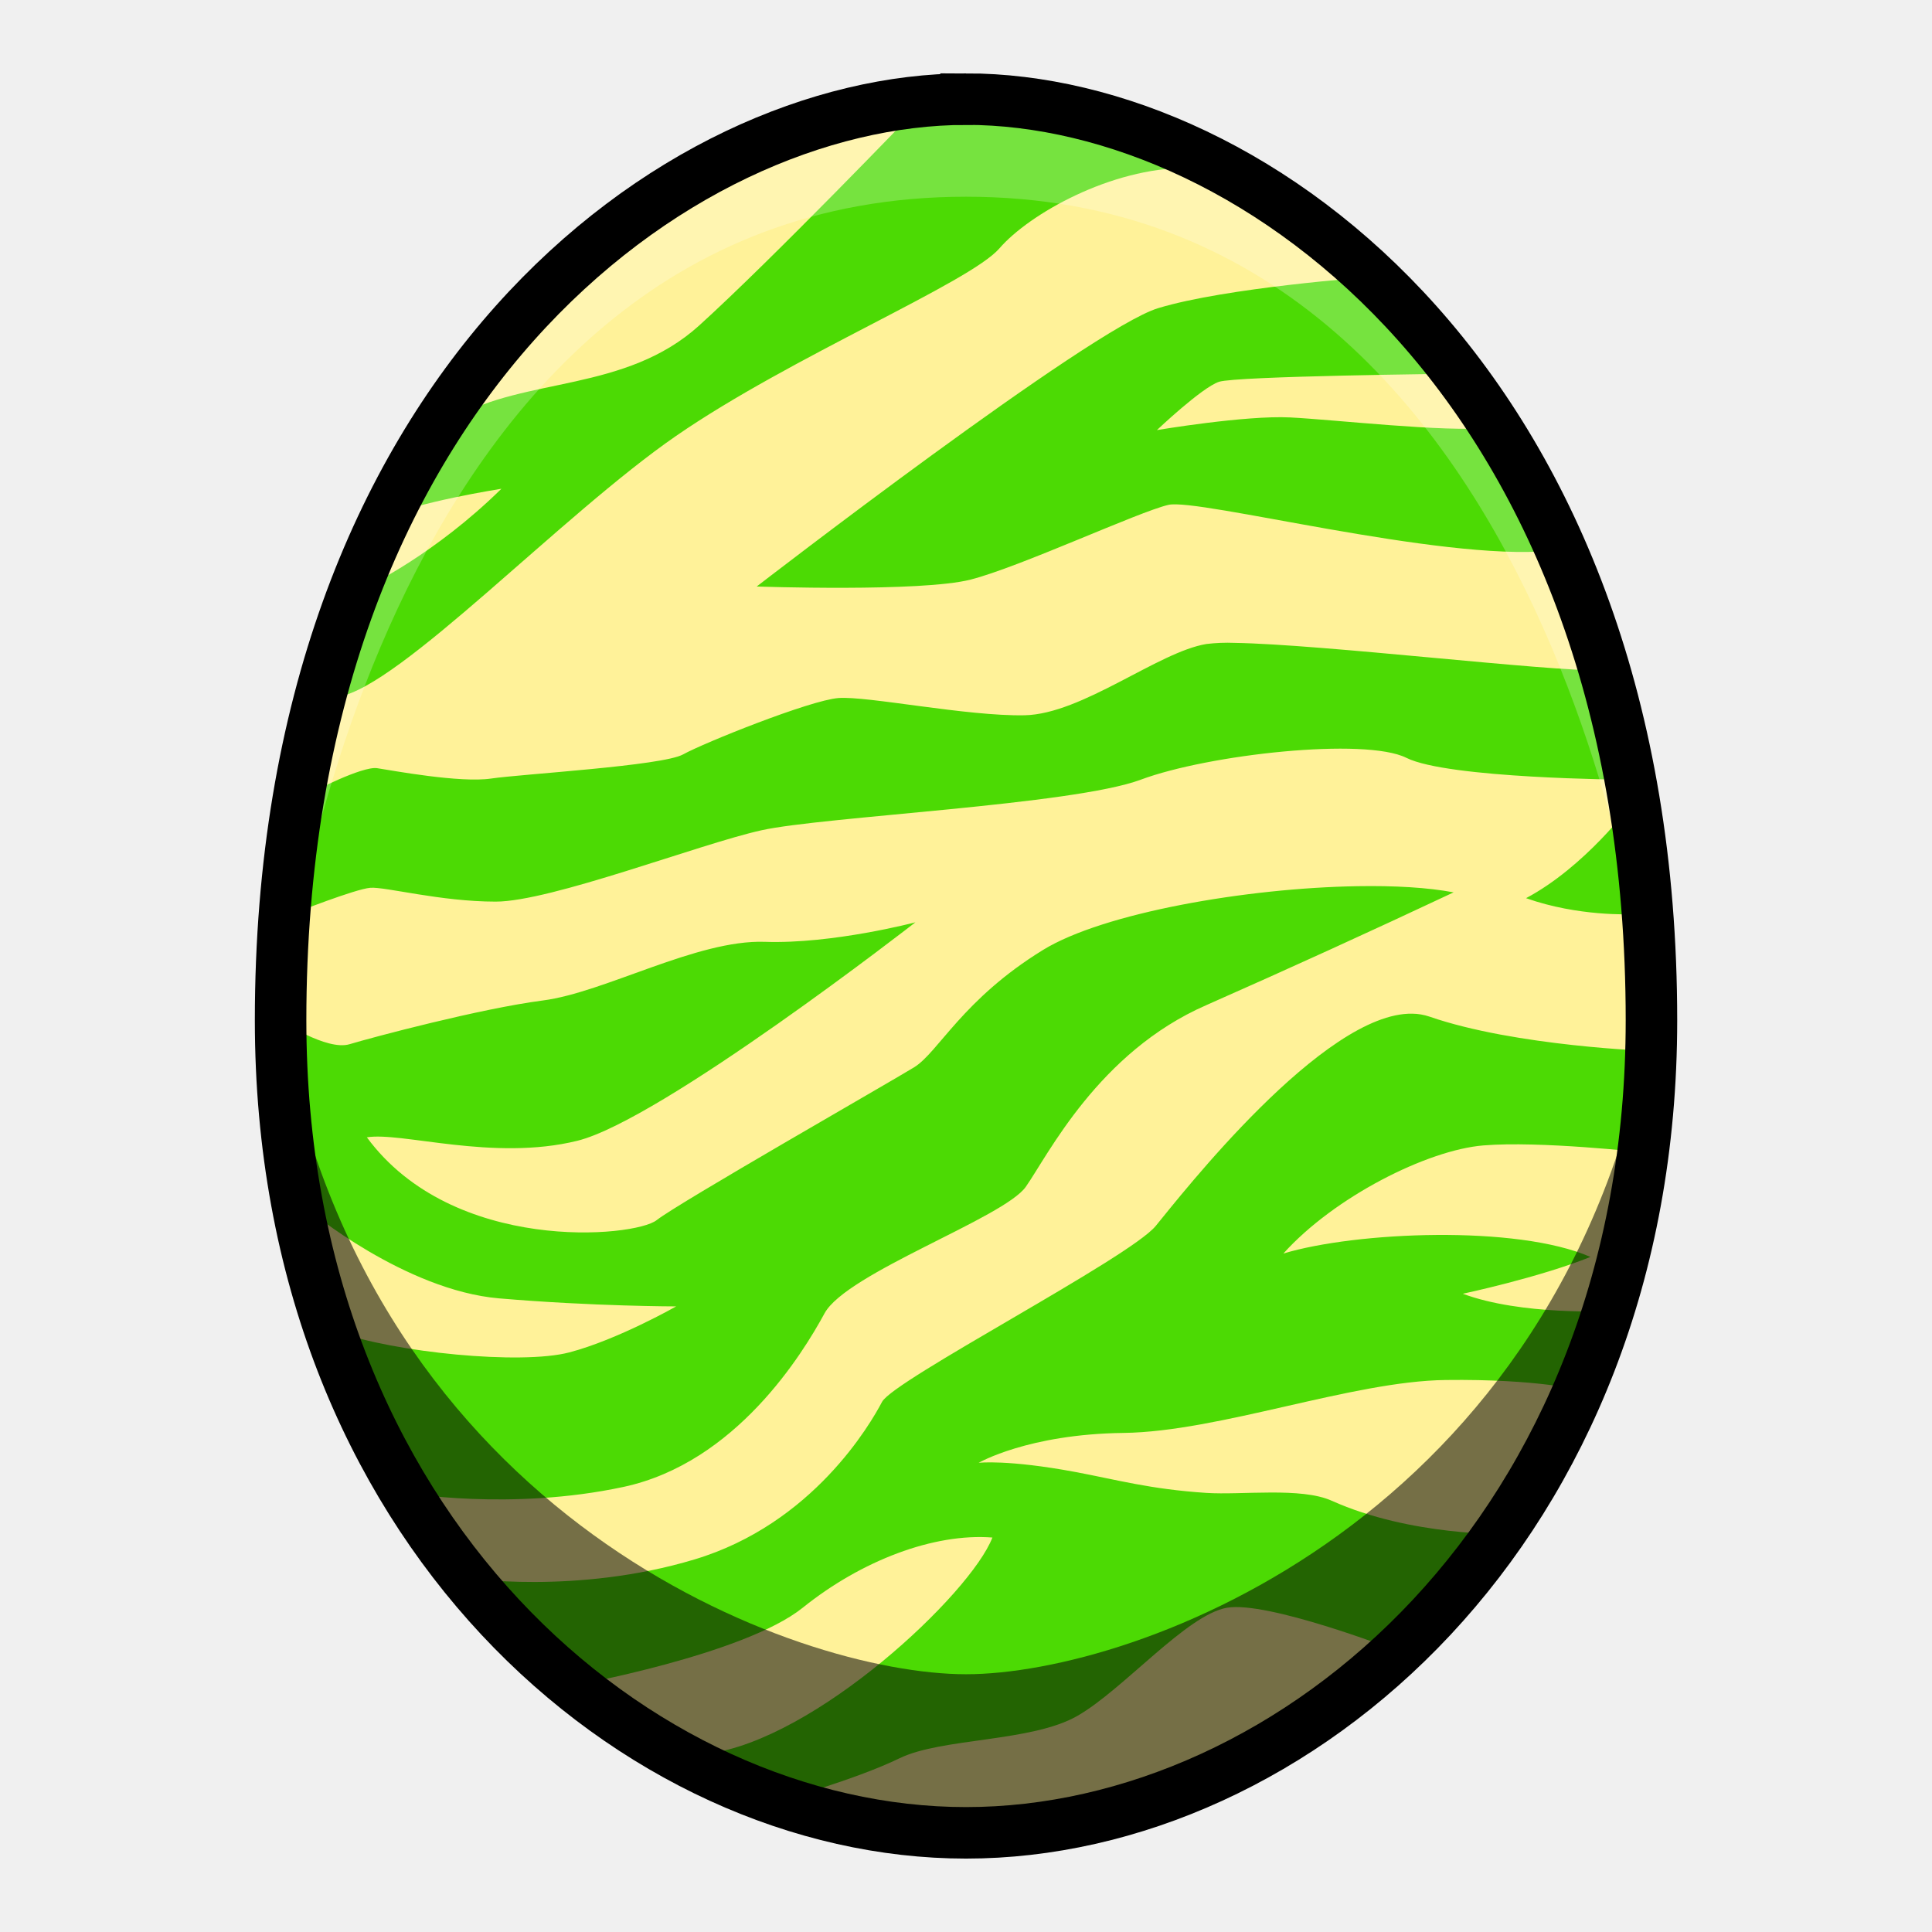
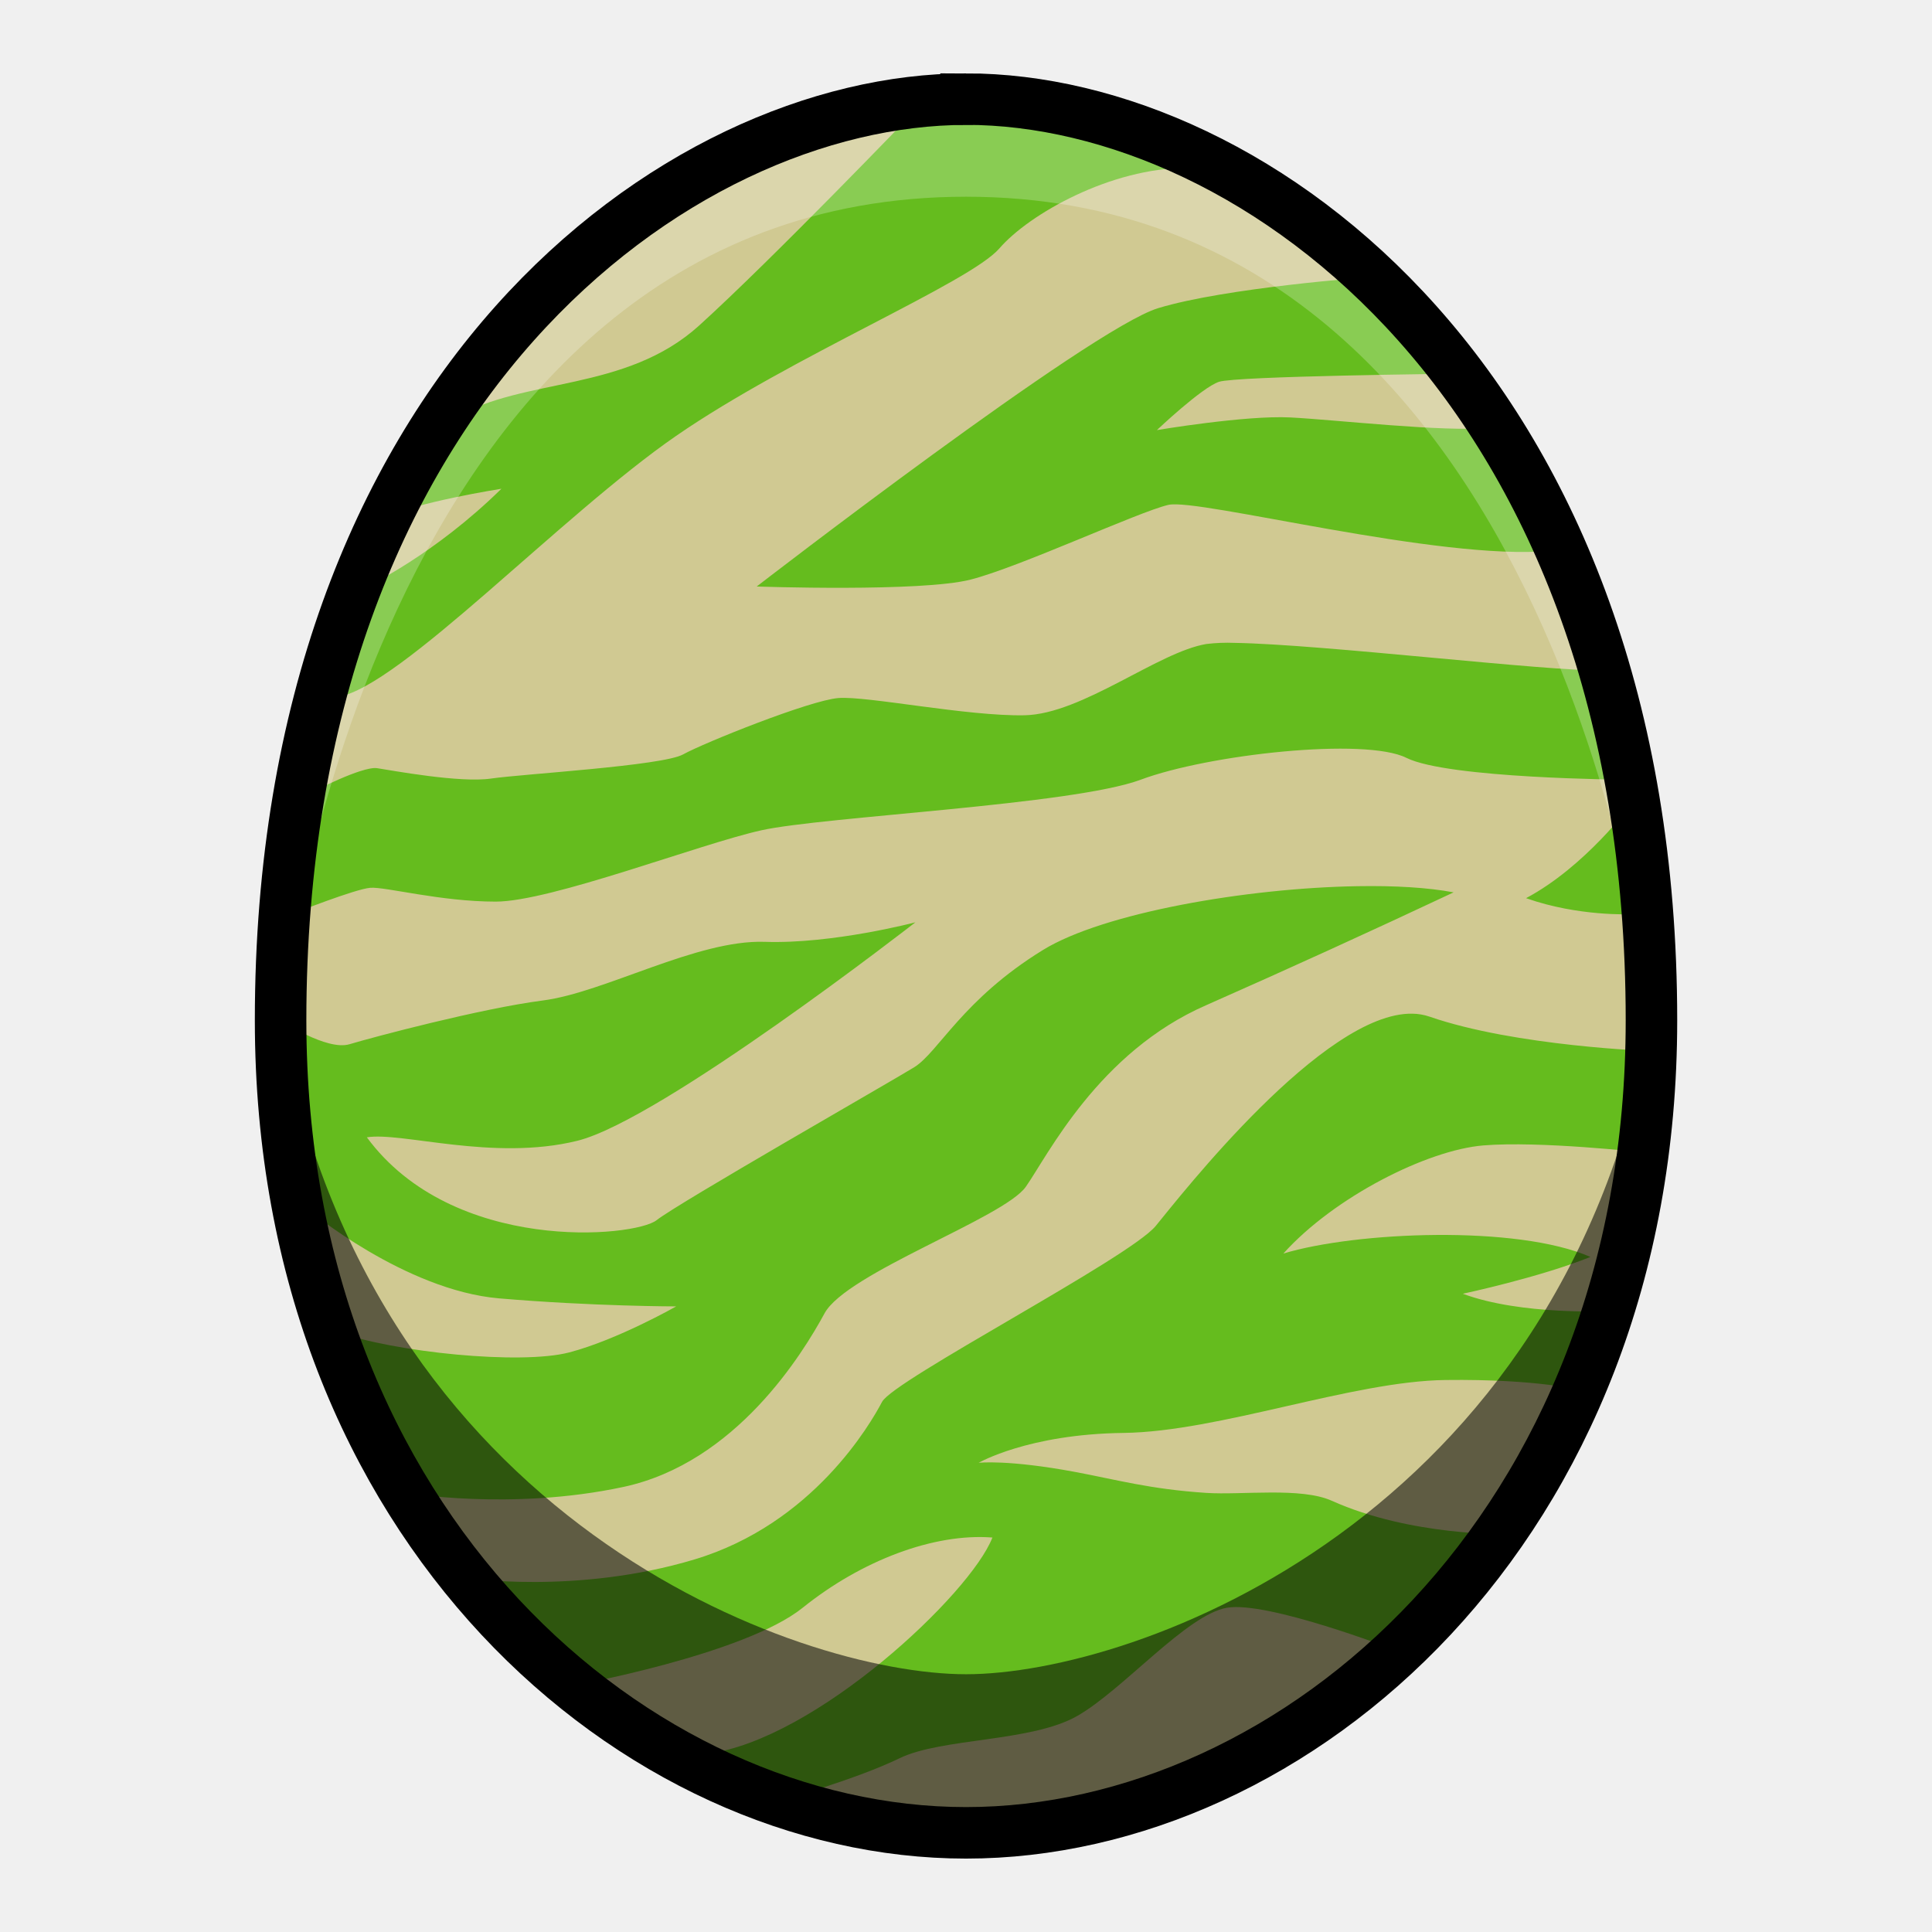
<svg xmlns="http://www.w3.org/2000/svg" viewBox="0 0 39.687 39.687">
-   <path d="M19.844 2.037c-5.953 0-14.08 5.976-14.08 18.922 0 10.441 7.34 16.691 14.08 16.691s14.08-6.25 14.08-16.691c0-12.946-8.127-18.923-14.08-18.923z" fill="#fff299" />
-   <path d="M19.256 2.286c-.316.008-.5.03-.5.03s-2.881 3-4.393 4.37-3.59 1.062-5.008 1.889L7.937 10.63c.567-.307 2.363-.59 2.363-.59-1.37 1.347-2.717 1.985-2.717 1.985l-.638 2.29c1.276-.212 4.583-3.732 6.945-5.362 2.363-1.63 6.024-3.142 6.639-3.85.614-.71 2.291-1.654 3.85-1.654-2.02-1.099-4.172-1.187-5.123-1.163zm8.88 3.407s-2.954.213-4.348.638c-1.393.425-8.244 5.717-8.244 5.717s3.378.118 4.394-.142 3.449-1.393 4.063-1.535c.614-.142 5.575 1.157 7.843.944l-1.252-2.527c-.898.094-3.166-.166-4.087-.213-.921-.047-2.74.26-2.74.26s.921-.874 1.275-.992c.355-.118 4.796-.165 4.796-.165l-1.7-1.985zm-2.775 7.513a3.63 3.63 0 0 0-.58.023c-.993.165-2.552 1.44-3.733 1.464-1.181.024-3.236-.4-3.826-.354-.591.048-2.765.922-3.19 1.158-.425.236-3.307.402-3.945.496s-2.032-.166-2.339-.213c-.307-.047-1.346.496-1.346.496l-.354 2.48s1.251-.495 1.559-.519c.307-.024 1.44.284 2.575.284 1.134 0 4.181-1.181 5.457-1.465 1.275-.283 6.402-.52 7.795-1.04 1.394-.52 4.607-.873 5.457-.448.851.425 4.488.448 4.488.448l.119.52s-.94 1.272-2.15 1.914c1.07.38 2.15.33 2.15.33l.401-1.96-.968-3.048c-1.158.02-5.77-.537-7.57-.566zm2.526 4.998c-2.28.037-5.22.547-6.46 1.309-1.654 1.016-2.15 2.102-2.647 2.41-.496.306-4.842 2.787-5.291 3.141-.449.355-4.181.703-5.953-1.701.709-.118 2.598.497 4.323.071 1.725-.425 6.945-4.488 6.945-4.488s-1.701.449-3.095.401c-1.393-.047-3.283 1.04-4.559 1.205-1.276.165-3.496.756-3.969.898-.472.142-1.417-.49-1.417-.49l.567 3.891s1.984 1.654 3.921 1.82c1.937.165 3.638.165 3.638.165s-1.204.685-2.196.945c-.993.26-3.592 0-4.773-.425l1.394 3.307s2.174.378 4.489-.118 3.685-2.74 4.134-3.567c.449-.827 3.685-1.961 4.134-2.599.449-.638 1.488-2.764 3.709-3.732a235.68 235.68 0 0 0 5.079-2.316c-.526-.1-1.213-.14-1.973-.127zm1.127 2.619c-1.825-.037-4.763 3.739-5.273 4.36-.543.66-5.386 3.165-5.622 3.614-.236.449-1.418 2.504-3.85 3.236-2.434.733-4.725.378-4.725.378l2.197 2.22s3.544-.637 4.748-1.605c1.205-.969 2.693-1.536 3.897-1.442-.448 1.158-3.637 4.158-5.858 4.441l1.56.945s1.512-.425 2.386-.85c.874-.426 2.716-.33 3.66-.874.946-.543 2.245-2.079 3.072-2.22.827-.142 3.402.85 3.402.85l2.339-2.363s-1.961.047-3.591-.685c-.63-.283-1.848-.113-2.577-.161-1.157-.076-1.836-.27-2.691-.43-1.394-.26-1.985-.188-1.985-.188s1.016-.59 2.977-.614c1.96-.024 4.7-1.064 6.614-1.087 1.914-.024 2.788.213 2.788.213l.567-1.63s-1.795.094-3-.355c0 0 1.559-.33 2.622-.756-1.512-.661-4.82-.52-6.308-.07 1.04-1.158 2.953-2.127 4.11-2.221 1.158-.095 3.26.142 3.26.142l.19-2.08s-2.787-.094-4.56-.708a1.13 1.13 0 0 0-.349-.06z" fill="#4cda04" />
+   <path d="M19.844 2.037c-5.953 0-14.08 5.976-14.08 18.922 0 10.441 7.34 16.691 14.08 16.691s14.08-6.25 14.08-16.691c0-12.946-8.127-18.923-14.08-18.923z" fill="#d0c992" />
+   <path d="M19.256 2.286c-.316.008-.5.03-.5.03s-2.881 3-4.393 4.37-3.59 1.062-5.008 1.889L7.937 10.63c.567-.307 2.363-.59 2.363-.59-1.37 1.347-2.717 1.985-2.717 1.985l-.638 2.29c1.276-.212 4.583-3.732 6.945-5.362 2.363-1.63 6.024-3.142 6.639-3.85.614-.71 2.291-1.654 3.85-1.654-2.02-1.099-4.172-1.187-5.123-1.163zm8.88 3.407s-2.954.213-4.348.638c-1.393.425-8.244 5.717-8.244 5.717s3.378.118 4.394-.142 3.449-1.393 4.063-1.535c.614-.142 5.575 1.157 7.843.944l-1.252-2.527c-.898.094-3.166-.166-4.087-.213-.921-.047-2.74.26-2.74.26s.921-.874 1.275-.992c.355-.118 4.796-.165 4.796-.165l-1.7-1.985zm-2.775 7.513a3.63 3.63 0 0 0-.58.023c-.993.165-2.552 1.44-3.733 1.464-1.181.024-3.236-.4-3.826-.354-.591.048-2.765.922-3.19 1.158-.425.236-3.307.402-3.945.496s-2.032-.166-2.339-.213c-.307-.047-1.346.496-1.346.496l-.354 2.48s1.251-.495 1.559-.519c.307-.024 1.44.284 2.575.284 1.134 0 4.181-1.181 5.457-1.465 1.275-.283 6.402-.52 7.795-1.04 1.394-.52 4.607-.873 5.457-.448.851.425 4.488.448 4.488.448l.119.52s-.94 1.272-2.15 1.914c1.07.38 2.15.33 2.15.33l.401-1.96-.968-3.048c-1.158.02-5.77-.537-7.57-.566zm2.526 4.998c-2.28.037-5.22.547-6.46 1.309-1.654 1.016-2.15 2.102-2.647 2.41-.496.306-4.842 2.787-5.291 3.141-.449.355-4.181.703-5.953-1.701.709-.118 2.598.497 4.323.071 1.725-.425 6.945-4.488 6.945-4.488s-1.701.449-3.095.401c-1.393-.047-3.283 1.04-4.559 1.205-1.276.165-3.496.756-3.969.898-.472.142-1.417-.49-1.417-.49l.567 3.891s1.984 1.654 3.921 1.82c1.937.165 3.638.165 3.638.165s-1.204.685-2.196.945c-.993.26-3.592 0-4.773-.425l1.394 3.307s2.174.378 4.489-.118 3.685-2.74 4.134-3.567c.449-.827 3.685-1.961 4.134-2.599.449-.638 1.488-2.764 3.709-3.732a235.68 235.68 0 0 0 5.079-2.316c-.526-.1-1.213-.14-1.973-.127zm1.127 2.619c-1.825-.037-4.763 3.739-5.273 4.36-.543.66-5.386 3.165-5.622 3.614-.236.449-1.418 2.504-3.85 3.236-2.434.733-4.725.378-4.725.378l2.197 2.22s3.544-.637 4.748-1.605c1.205-.969 2.693-1.536 3.897-1.442-.448 1.158-3.637 4.158-5.858 4.441l1.56.945s1.512-.425 2.386-.85c.874-.426 2.716-.33 3.66-.874.946-.543 2.245-2.079 3.072-2.22.827-.142 3.402.85 3.402.85l2.339-2.363s-1.961.047-3.591-.685c-.63-.283-1.848-.113-2.577-.161-1.157-.076-1.836-.27-2.691-.43-1.394-.26-1.985-.188-1.985-.188s1.016-.59 2.977-.614c1.96-.024 4.7-1.064 6.614-1.087 1.914-.024 2.788.213 2.788.213l.567-1.63s-1.795.094-3-.355c0 0 1.559-.33 2.622-.756-1.512-.661-4.82-.52-6.308-.07 1.04-1.158 2.953-2.127 4.11-2.221 1.158-.095 3.26.142 3.26.142l.19-2.08s-2.787-.094-4.56-.708a1.13 1.13 0 0 0-.349-.06z" fill="#65bc1e" />
  <path d="M19.844 2.037c-8.886 0-14.08 9.48-14.08 18.922 0 0 1.718-16.918 14.08-16.918s14.08 16.918 14.08 16.918c0-9.442-5.195-18.923-14.08-18.923z" opacity=".238" fill="#fff" />
  <path d="M5.764 20.959c.25 12.682 10.938 16.691 14.08 16.691 3.141 0 13.83-4.009 14.08-16.691-1.822 10.27-10.607 13.433-14.08 13.433-3.474 0-12.258-3.164-14.08-13.433z" opacity=".541" />
  <path d="M19.844 2.037c-5.953 0-14.08 5.976-14.08 18.922 0 10.441 7.34 16.691 14.08 16.691s14.08-6.25 14.08-16.691c0-12.946-8.127-18.923-14.08-18.923z" fill="none" stroke="#000" stroke-width="1.058" />
</svg>
